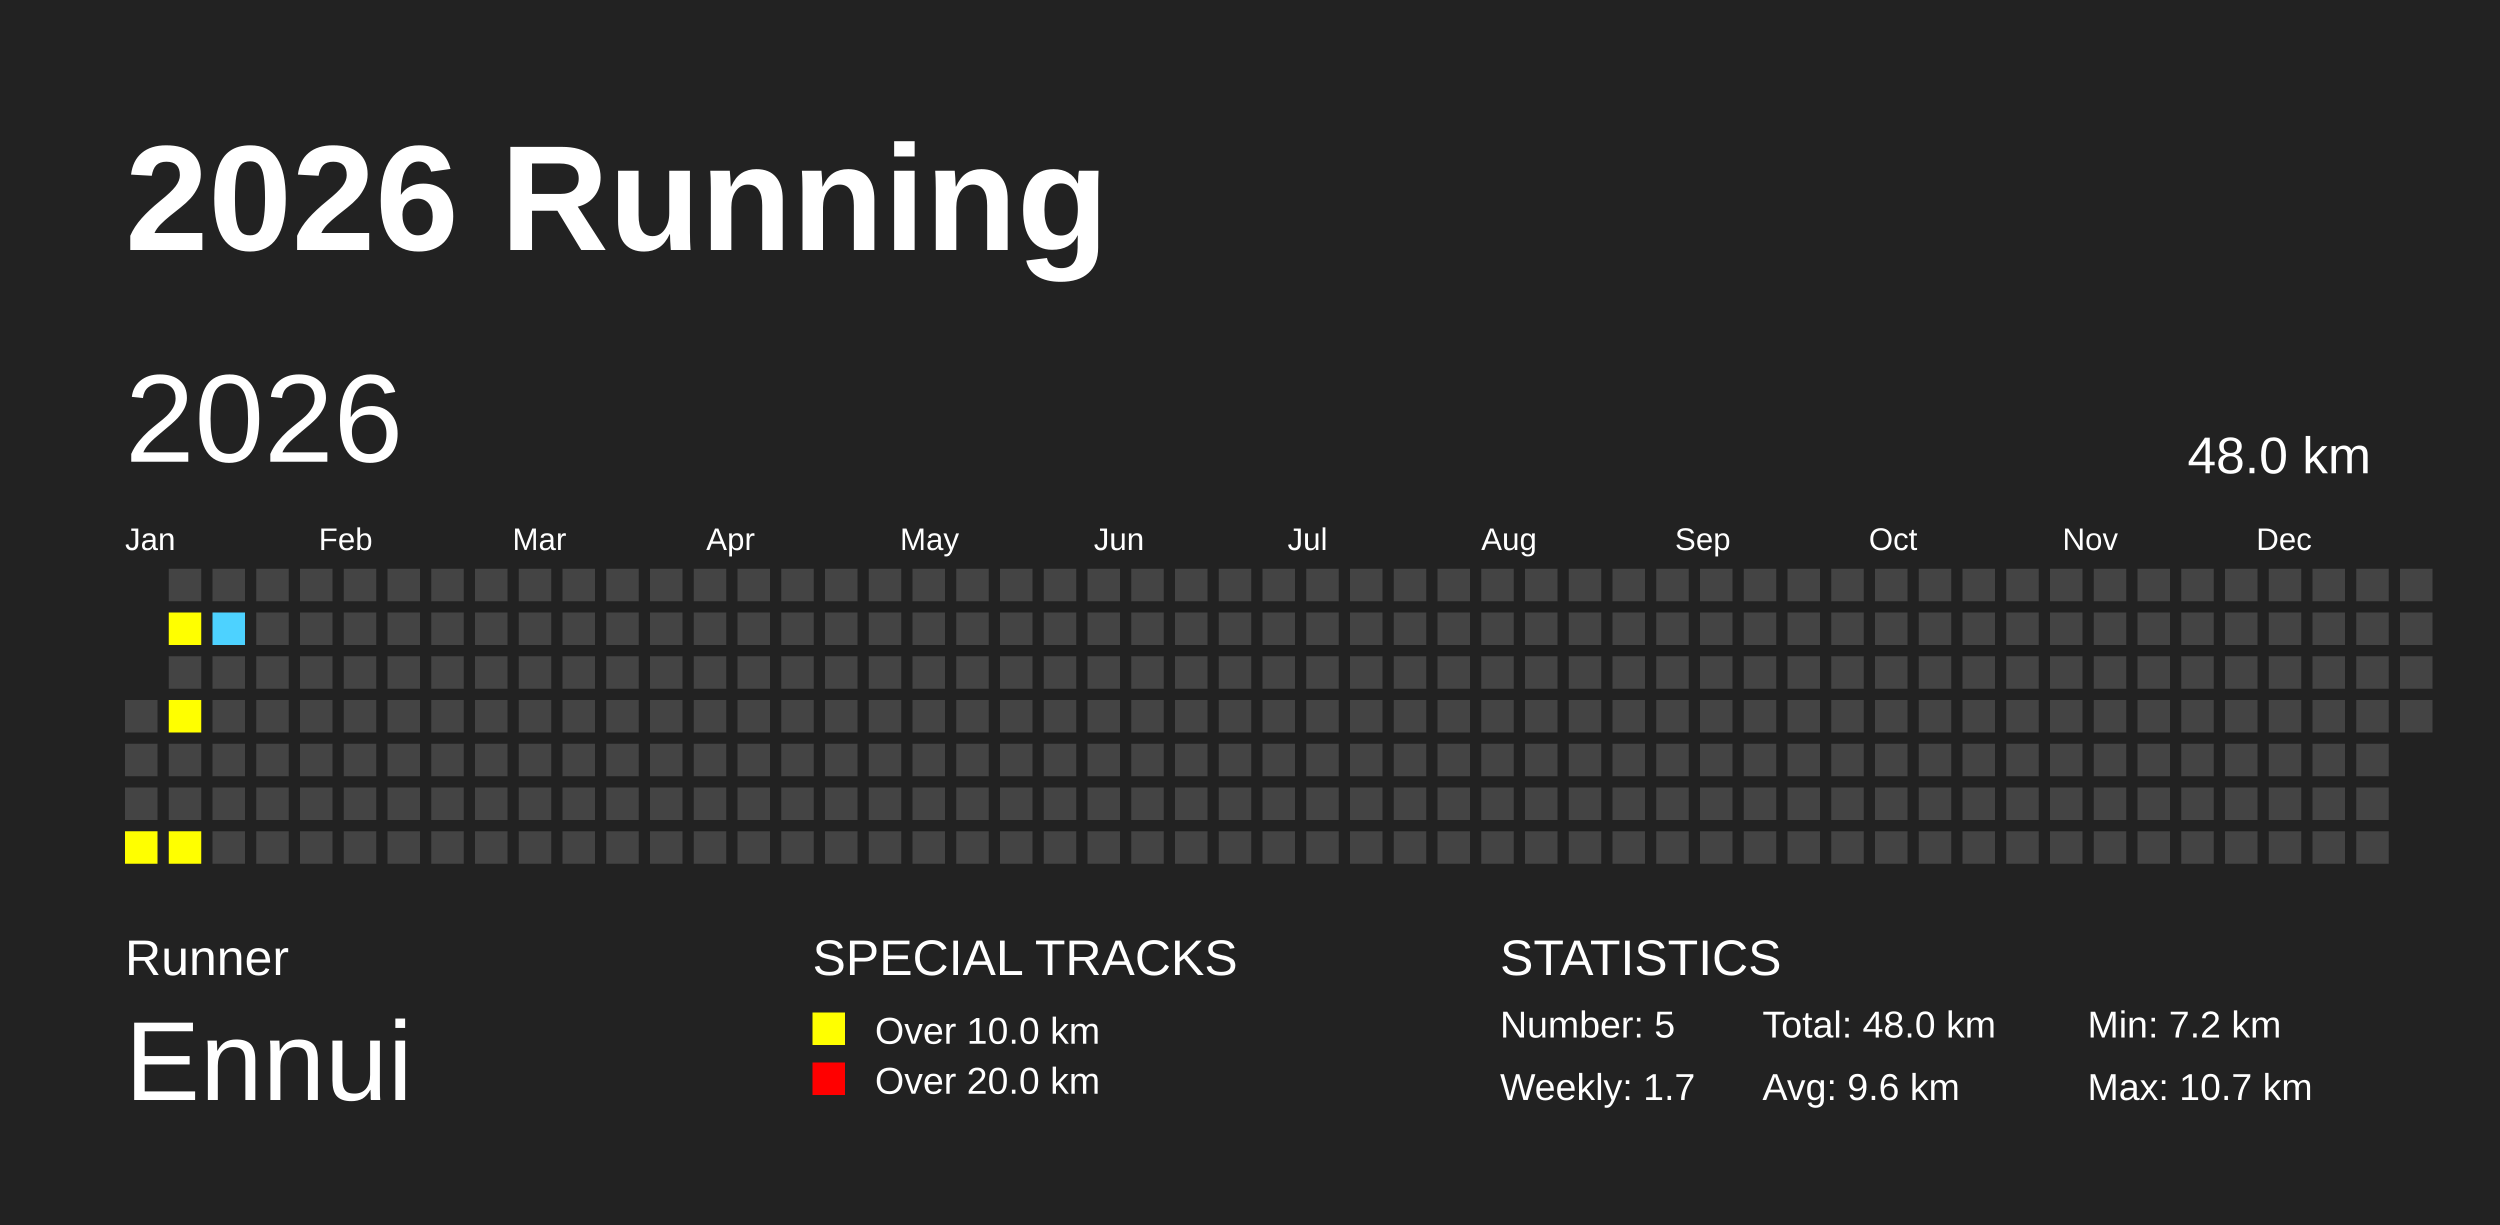
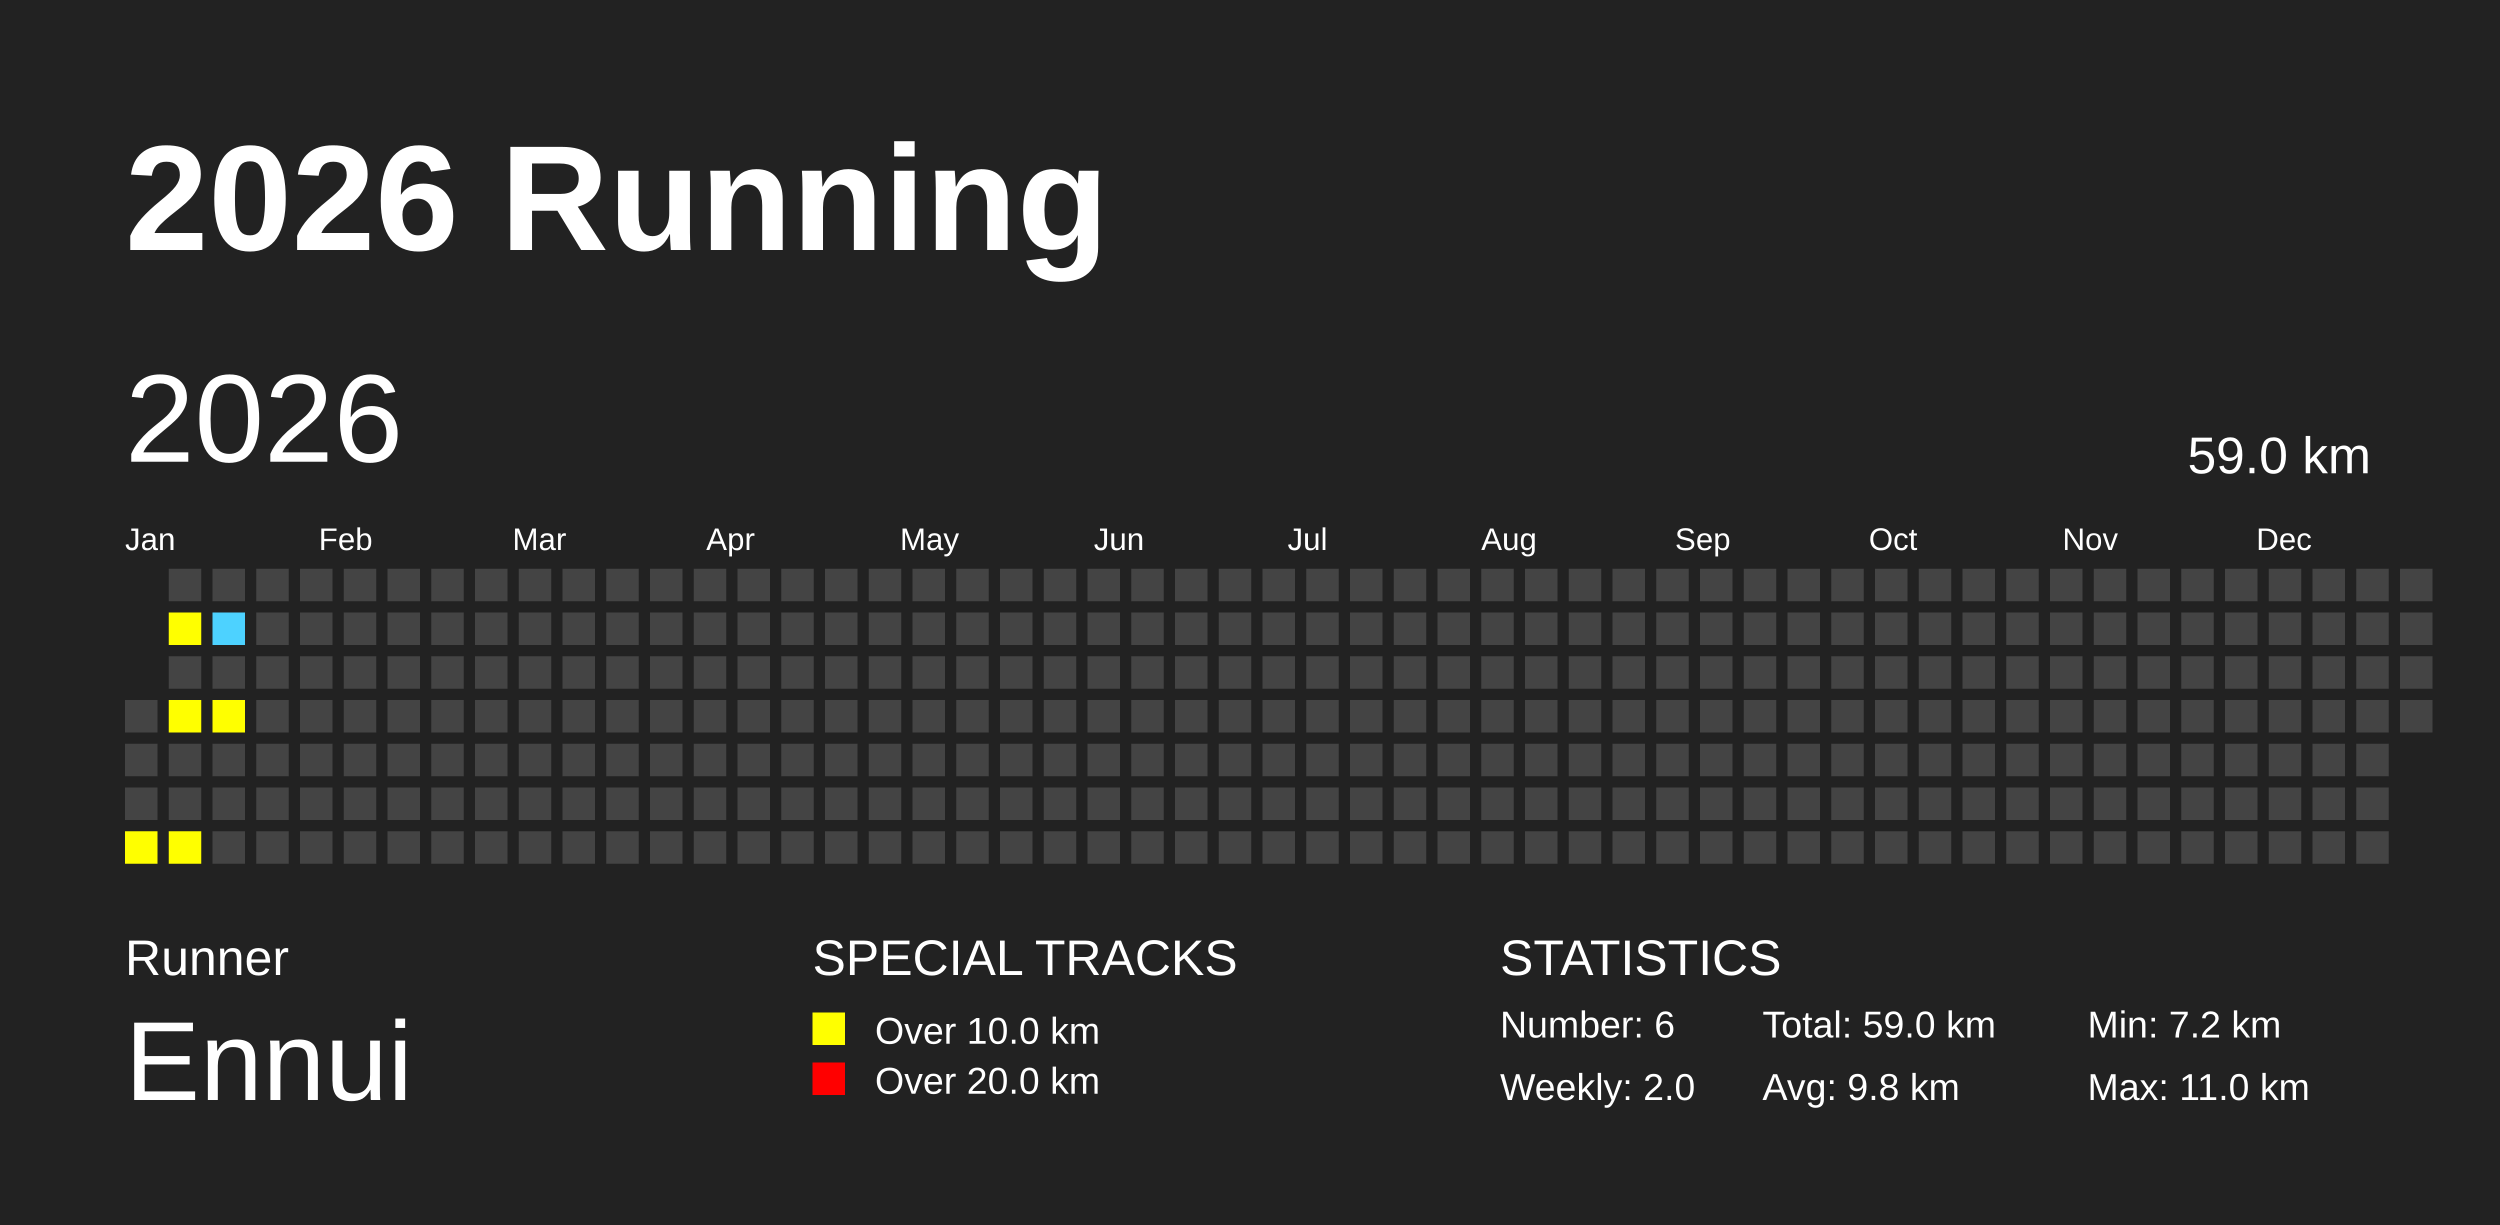
<svg xmlns="http://www.w3.org/2000/svg" baseProfile="full" height="98mm" version="1.1" viewBox="0,0,200,98" width="200mm">
  <defs />
  <rect fill="#222222" height="98" width="200" x="0" y="0" />
  <text fill="#FFFFFF" style="font-size:12px; font-family:Arial; font-weight:bold;" x="10" y="20">2026 Running</text>
  <text fill="#FFFFFF" style="font-size:4px; font-family:Arial" x="10" y="78">Runner</text>
  <text fill="#FFFFFF" style="font-size:9px; font-family:Arial" x="10" y="88">Ennui</text>
  <text fill="#FFFFFF" style="font-size:4px; font-family:Arial" x="65" y="78">SPECIAL TRACKS</text>
  <rect fill="yellow" height="2.6" width="2.6" x="65" y="81" />
  <text fill="#FFFFFF" style="font-size:3px; font-family:Arial" x="70" y="83.5">Over 10.0 km</text>
  <rect fill="red" height="2.6" width="2.6" x="65" y="85" />
  <text fill="#FFFFFF" style="font-size:3px; font-family:Arial" x="70" y="87.5">Over 20.0 km</text>
  <text fill="#FFFFFF" style="font-size:4px; font-family:Arial" x="120" y="78">STATISTICS</text>
-   <text fill="#FFFFFF" style="font-size:3px; font-family:Arial" x="120" y="83">Number: 5</text>
-   <text fill="#FFFFFF" style="font-size:3px; font-family:Arial" x="120" y="88">Weekly: 1.7</text>
-   <text fill="#FFFFFF" style="font-size:3px; font-family:Arial" x="141" y="83">Total: 48.0 km</text>
-   <text fill="#FFFFFF" style="font-size:3px; font-family:Arial" x="141" y="88">Avg: 9.6 km</text>
+   <text fill="#FFFFFF" style="font-size:3px; font-family:Arial" x="120" y="83">Number: 6</text>
+   <text fill="#FFFFFF" style="font-size:3px; font-family:Arial" x="120" y="88">Weekly: 2.0</text>
+   <text fill="#FFFFFF" style="font-size:3px; font-family:Arial" x="141" y="83">Total: 59.0 km</text>
+   <text fill="#FFFFFF" style="font-size:3px; font-family:Arial" x="141" y="88">Avg: 9.8 km</text>
  <text fill="#FFFFFF" style="font-size:3px; font-family:Arial" x="167" y="83">Min: 7.2 km</text>
-   <text fill="#FFFFFF" style="font-size:3px; font-family:Arial" x="167" y="88">Max: 10.7 km</text>
+   <text fill="#FFFFFF" style="font-size:3px; font-family:Arial" x="167" y="88">Max: 11.0 km</text>
  <text dominant-baseline="hanging" fill="#FFFFFF" style="font-size:10.0px; font-family:Arial;" x="10" y="30">2026</text>
-   <text dominant-baseline="hanging" fill="#FFFFFF" style="font-size:4.125px; font-family:Arial;" x="175" y="35">48.0 km</text>
+   <text dominant-baseline="hanging" fill="#FFFFFF" style="font-size:4.125px; font-family:Arial;" x="175" y="35">59.0 km</text>
  <text fill="#FFFFFF" style="font-size:2.5px; font-family:Arial" x="10.0" y="44">Jan</text>
  <text fill="#FFFFFF" style="font-size:2.5px; font-family:Arial" x="25.5" y="44">Feb</text>
  <text fill="#FFFFFF" style="font-size:2.5px; font-family:Arial" x="41.0" y="44">Mar</text>
  <text fill="#FFFFFF" style="font-size:2.5px; font-family:Arial" x="56.5" y="44">Apr</text>
  <text fill="#FFFFFF" style="font-size:2.5px; font-family:Arial" x="72.0" y="44">May</text>
  <text fill="#FFFFFF" style="font-size:2.5px; font-family:Arial" x="87.5" y="44">Jun</text>
  <text fill="#FFFFFF" style="font-size:2.5px; font-family:Arial" x="103.0" y="44">Jul</text>
  <text fill="#FFFFFF" style="font-size:2.5px; font-family:Arial" x="118.5" y="44">Aug</text>
  <text fill="#FFFFFF" style="font-size:2.5px; font-family:Arial" x="134.0" y="44">Sep</text>
  <text fill="#FFFFFF" style="font-size:2.5px; font-family:Arial" x="149.5" y="44">Oct</text>
  <text fill="#FFFFFF" style="font-size:2.5px; font-family:Arial" x="165.0" y="44">Nov</text>
  <text fill="#FFFFFF" style="font-size:2.5px; font-family:Arial" x="180.5" y="44">Dec</text>
  <rect fill="#444444" height="2.6" width="2.6" x="10.0" y="56.0" />
  <rect fill="#444444" height="2.6" width="2.6" x="10.0" y="59.5" />
  <rect fill="#444444" height="2.6" width="2.6" x="10.0" y="63.0" />
  <rect fill="yellow" height="2.6" width="2.6" x="10.0" y="66.5" />
  <rect fill="#444444" height="2.6" width="2.6" x="13.5" y="45.5" />
  <rect fill="yellow" height="2.6" width="2.6" x="13.5" y="49.0" />
  <rect fill="#444444" height="2.6" width="2.6" x="13.5" y="52.5" />
  <rect fill="yellow" height="2.6" width="2.6" x="13.5" y="56.0" />
  <rect fill="#444444" height="2.6" width="2.6" x="13.5" y="59.5" />
  <rect fill="#444444" height="2.6" width="2.6" x="13.5" y="63.0" />
  <rect fill="yellow" height="2.6" width="2.6" x="13.5" y="66.5" />
  <rect fill="#444444" height="2.6" width="2.6" x="17.0" y="45.5" />
  <rect fill="#4DD2FF" height="2.6" width="2.6" x="17.0" y="49.0" />
  <rect fill="#444444" height="2.6" width="2.6" x="17.0" y="52.5" />
-   <rect fill="#444444" height="2.6" width="2.6" x="17.0" y="56.0" />
+   <rect fill="yellow" height="2.6" width="2.6" x="17.0" y="56.0" />
  <rect fill="#444444" height="2.6" width="2.6" x="17.0" y="59.5" />
  <rect fill="#444444" height="2.6" width="2.6" x="17.0" y="63.0" />
  <rect fill="#444444" height="2.6" width="2.6" x="17.0" y="66.5" />
  <rect fill="#444444" height="2.6" width="2.6" x="20.5" y="45.5" />
  <rect fill="#444444" height="2.6" width="2.6" x="20.5" y="49.0" />
  <rect fill="#444444" height="2.6" width="2.6" x="20.5" y="52.5" />
  <rect fill="#444444" height="2.6" width="2.6" x="20.5" y="56.0" />
  <rect fill="#444444" height="2.6" width="2.6" x="20.5" y="59.5" />
  <rect fill="#444444" height="2.6" width="2.6" x="20.5" y="63.0" />
  <rect fill="#444444" height="2.6" width="2.6" x="20.5" y="66.5" />
  <rect fill="#444444" height="2.6" width="2.6" x="24.0" y="45.5" />
  <rect fill="#444444" height="2.6" width="2.6" x="24.0" y="49.0" />
  <rect fill="#444444" height="2.6" width="2.6" x="24.0" y="52.5" />
  <rect fill="#444444" height="2.6" width="2.6" x="24.0" y="56.0" />
  <rect fill="#444444" height="2.6" width="2.6" x="24.0" y="59.5" />
  <rect fill="#444444" height="2.6" width="2.6" x="24.0" y="63.0" />
  <rect fill="#444444" height="2.6" width="2.6" x="24.0" y="66.5" />
  <rect fill="#444444" height="2.6" width="2.6" x="27.5" y="45.5" />
  <rect fill="#444444" height="2.6" width="2.6" x="27.5" y="49.0" />
  <rect fill="#444444" height="2.6" width="2.6" x="27.5" y="52.5" />
  <rect fill="#444444" height="2.6" width="2.6" x="27.5" y="56.0" />
  <rect fill="#444444" height="2.6" width="2.6" x="27.5" y="59.5" />
  <rect fill="#444444" height="2.6" width="2.6" x="27.5" y="63.0" />
  <rect fill="#444444" height="2.6" width="2.6" x="27.5" y="66.5" />
  <rect fill="#444444" height="2.6" width="2.6" x="31.0" y="45.5" />
  <rect fill="#444444" height="2.6" width="2.6" x="31.0" y="49.0" />
  <rect fill="#444444" height="2.6" width="2.6" x="31.0" y="52.5" />
  <rect fill="#444444" height="2.6" width="2.6" x="31.0" y="56.0" />
  <rect fill="#444444" height="2.6" width="2.6" x="31.0" y="59.5" />
  <rect fill="#444444" height="2.6" width="2.6" x="31.0" y="63.0" />
  <rect fill="#444444" height="2.6" width="2.6" x="31.0" y="66.5" />
  <rect fill="#444444" height="2.6" width="2.6" x="34.5" y="45.5" />
  <rect fill="#444444" height="2.6" width="2.6" x="34.5" y="49.0" />
  <rect fill="#444444" height="2.6" width="2.6" x="34.5" y="52.5" />
  <rect fill="#444444" height="2.6" width="2.6" x="34.5" y="56.0" />
  <rect fill="#444444" height="2.6" width="2.6" x="34.5" y="59.5" />
  <rect fill="#444444" height="2.6" width="2.6" x="34.5" y="63.0" />
  <rect fill="#444444" height="2.6" width="2.6" x="34.5" y="66.5" />
  <rect fill="#444444" height="2.6" width="2.6" x="38.0" y="45.5" />
  <rect fill="#444444" height="2.6" width="2.6" x="38.0" y="49.0" />
  <rect fill="#444444" height="2.6" width="2.6" x="38.0" y="52.5" />
  <rect fill="#444444" height="2.6" width="2.6" x="38.0" y="56.0" />
  <rect fill="#444444" height="2.6" width="2.6" x="38.0" y="59.5" />
  <rect fill="#444444" height="2.6" width="2.6" x="38.0" y="63.0" />
  <rect fill="#444444" height="2.6" width="2.6" x="38.0" y="66.5" />
  <rect fill="#444444" height="2.6" width="2.6" x="41.5" y="45.5" />
  <rect fill="#444444" height="2.6" width="2.6" x="41.5" y="49.0" />
  <rect fill="#444444" height="2.6" width="2.6" x="41.5" y="52.5" />
  <rect fill="#444444" height="2.6" width="2.6" x="41.5" y="56.0" />
  <rect fill="#444444" height="2.6" width="2.6" x="41.5" y="59.5" />
  <rect fill="#444444" height="2.6" width="2.6" x="41.5" y="63.0" />
  <rect fill="#444444" height="2.6" width="2.6" x="41.5" y="66.5" />
  <rect fill="#444444" height="2.6" width="2.6" x="45.0" y="45.5" />
  <rect fill="#444444" height="2.6" width="2.6" x="45.0" y="49.0" />
  <rect fill="#444444" height="2.6" width="2.6" x="45.0" y="52.5" />
  <rect fill="#444444" height="2.6" width="2.6" x="45.0" y="56.0" />
  <rect fill="#444444" height="2.6" width="2.6" x="45.0" y="59.5" />
  <rect fill="#444444" height="2.6" width="2.6" x="45.0" y="63.0" />
  <rect fill="#444444" height="2.6" width="2.6" x="45.0" y="66.5" />
  <rect fill="#444444" height="2.6" width="2.6" x="48.5" y="45.5" />
  <rect fill="#444444" height="2.6" width="2.6" x="48.5" y="49.0" />
  <rect fill="#444444" height="2.6" width="2.6" x="48.5" y="52.5" />
  <rect fill="#444444" height="2.6" width="2.6" x="48.5" y="56.0" />
  <rect fill="#444444" height="2.6" width="2.6" x="48.5" y="59.5" />
  <rect fill="#444444" height="2.6" width="2.6" x="48.5" y="63.0" />
  <rect fill="#444444" height="2.6" width="2.6" x="48.5" y="66.5" />
  <rect fill="#444444" height="2.6" width="2.6" x="52.0" y="45.5" />
  <rect fill="#444444" height="2.6" width="2.6" x="52.0" y="49.0" />
  <rect fill="#444444" height="2.6" width="2.6" x="52.0" y="52.5" />
  <rect fill="#444444" height="2.6" width="2.6" x="52.0" y="56.0" />
  <rect fill="#444444" height="2.6" width="2.6" x="52.0" y="59.5" />
  <rect fill="#444444" height="2.6" width="2.6" x="52.0" y="63.0" />
  <rect fill="#444444" height="2.6" width="2.6" x="52.0" y="66.5" />
  <rect fill="#444444" height="2.6" width="2.6" x="55.5" y="45.5" />
  <rect fill="#444444" height="2.6" width="2.6" x="55.5" y="49.0" />
  <rect fill="#444444" height="2.6" width="2.6" x="55.5" y="52.5" />
  <rect fill="#444444" height="2.6" width="2.6" x="55.5" y="56.0" />
  <rect fill="#444444" height="2.6" width="2.6" x="55.5" y="59.5" />
  <rect fill="#444444" height="2.6" width="2.6" x="55.5" y="63.0" />
  <rect fill="#444444" height="2.6" width="2.6" x="55.5" y="66.5" />
  <rect fill="#444444" height="2.6" width="2.6" x="59.0" y="45.5" />
  <rect fill="#444444" height="2.6" width="2.6" x="59.0" y="49.0" />
  <rect fill="#444444" height="2.6" width="2.6" x="59.0" y="52.5" />
  <rect fill="#444444" height="2.6" width="2.6" x="59.0" y="56.0" />
  <rect fill="#444444" height="2.6" width="2.6" x="59.0" y="59.5" />
  <rect fill="#444444" height="2.6" width="2.6" x="59.0" y="63.0" />
  <rect fill="#444444" height="2.6" width="2.6" x="59.0" y="66.5" />
  <rect fill="#444444" height="2.6" width="2.6" x="62.5" y="45.5" />
  <rect fill="#444444" height="2.6" width="2.6" x="62.5" y="49.0" />
  <rect fill="#444444" height="2.6" width="2.6" x="62.5" y="52.5" />
  <rect fill="#444444" height="2.6" width="2.6" x="62.5" y="56.0" />
  <rect fill="#444444" height="2.6" width="2.6" x="62.5" y="59.5" />
  <rect fill="#444444" height="2.6" width="2.6" x="62.5" y="63.0" />
  <rect fill="#444444" height="2.6" width="2.6" x="62.5" y="66.5" />
  <rect fill="#444444" height="2.6" width="2.6" x="66.0" y="45.5" />
  <rect fill="#444444" height="2.6" width="2.6" x="66.0" y="49.0" />
  <rect fill="#444444" height="2.6" width="2.6" x="66.0" y="52.5" />
  <rect fill="#444444" height="2.6" width="2.6" x="66.0" y="56.0" />
  <rect fill="#444444" height="2.6" width="2.6" x="66.0" y="59.5" />
  <rect fill="#444444" height="2.6" width="2.6" x="66.0" y="63.0" />
  <rect fill="#444444" height="2.6" width="2.6" x="66.0" y="66.5" />
  <rect fill="#444444" height="2.6" width="2.6" x="69.5" y="45.5" />
  <rect fill="#444444" height="2.6" width="2.6" x="69.5" y="49.0" />
  <rect fill="#444444" height="2.6" width="2.6" x="69.5" y="52.5" />
  <rect fill="#444444" height="2.6" width="2.6" x="69.5" y="56.0" />
  <rect fill="#444444" height="2.6" width="2.6" x="69.5" y="59.5" />
  <rect fill="#444444" height="2.6" width="2.6" x="69.5" y="63.0" />
  <rect fill="#444444" height="2.6" width="2.6" x="69.5" y="66.5" />
  <rect fill="#444444" height="2.6" width="2.6" x="73.0" y="45.5" />
  <rect fill="#444444" height="2.6" width="2.6" x="73.0" y="49.0" />
  <rect fill="#444444" height="2.6" width="2.6" x="73.0" y="52.5" />
  <rect fill="#444444" height="2.6" width="2.6" x="73.0" y="56.0" />
  <rect fill="#444444" height="2.6" width="2.6" x="73.0" y="59.5" />
  <rect fill="#444444" height="2.6" width="2.6" x="73.0" y="63.0" />
  <rect fill="#444444" height="2.6" width="2.6" x="73.0" y="66.5" />
  <rect fill="#444444" height="2.6" width="2.6" x="76.5" y="45.5" />
  <rect fill="#444444" height="2.6" width="2.6" x="76.5" y="49.0" />
  <rect fill="#444444" height="2.6" width="2.6" x="76.5" y="52.5" />
  <rect fill="#444444" height="2.6" width="2.6" x="76.5" y="56.0" />
  <rect fill="#444444" height="2.6" width="2.6" x="76.5" y="59.5" />
  <rect fill="#444444" height="2.6" width="2.6" x="76.5" y="63.0" />
  <rect fill="#444444" height="2.6" width="2.6" x="76.5" y="66.5" />
  <rect fill="#444444" height="2.6" width="2.6" x="80.0" y="45.5" />
  <rect fill="#444444" height="2.6" width="2.6" x="80.0" y="49.0" />
  <rect fill="#444444" height="2.6" width="2.6" x="80.0" y="52.5" />
  <rect fill="#444444" height="2.6" width="2.6" x="80.0" y="56.0" />
  <rect fill="#444444" height="2.6" width="2.6" x="80.0" y="59.5" />
  <rect fill="#444444" height="2.6" width="2.6" x="80.0" y="63.0" />
  <rect fill="#444444" height="2.6" width="2.6" x="80.0" y="66.5" />
  <rect fill="#444444" height="2.6" width="2.6" x="83.5" y="45.5" />
  <rect fill="#444444" height="2.6" width="2.6" x="83.5" y="49.0" />
  <rect fill="#444444" height="2.6" width="2.6" x="83.5" y="52.5" />
  <rect fill="#444444" height="2.6" width="2.6" x="83.5" y="56.0" />
  <rect fill="#444444" height="2.6" width="2.6" x="83.5" y="59.5" />
  <rect fill="#444444" height="2.6" width="2.6" x="83.5" y="63.0" />
  <rect fill="#444444" height="2.6" width="2.6" x="83.5" y="66.5" />
  <rect fill="#444444" height="2.6" width="2.6" x="87.0" y="45.5" />
  <rect fill="#444444" height="2.6" width="2.6" x="87.0" y="49.0" />
  <rect fill="#444444" height="2.6" width="2.6" x="87.0" y="52.5" />
  <rect fill="#444444" height="2.6" width="2.6" x="87.0" y="56.0" />
  <rect fill="#444444" height="2.6" width="2.6" x="87.0" y="59.5" />
  <rect fill="#444444" height="2.6" width="2.6" x="87.0" y="63.0" />
  <rect fill="#444444" height="2.6" width="2.6" x="87.0" y="66.5" />
  <rect fill="#444444" height="2.6" width="2.6" x="90.5" y="45.5" />
  <rect fill="#444444" height="2.6" width="2.6" x="90.5" y="49.0" />
  <rect fill="#444444" height="2.6" width="2.6" x="90.5" y="52.5" />
  <rect fill="#444444" height="2.6" width="2.6" x="90.5" y="56.0" />
  <rect fill="#444444" height="2.6" width="2.6" x="90.5" y="59.5" />
  <rect fill="#444444" height="2.6" width="2.6" x="90.5" y="63.0" />
  <rect fill="#444444" height="2.6" width="2.6" x="90.5" y="66.5" />
  <rect fill="#444444" height="2.6" width="2.6" x="94.0" y="45.5" />
  <rect fill="#444444" height="2.6" width="2.6" x="94.0" y="49.0" />
  <rect fill="#444444" height="2.6" width="2.6" x="94.0" y="52.5" />
  <rect fill="#444444" height="2.6" width="2.6" x="94.0" y="56.0" />
  <rect fill="#444444" height="2.6" width="2.6" x="94.0" y="59.5" />
  <rect fill="#444444" height="2.6" width="2.6" x="94.0" y="63.0" />
  <rect fill="#444444" height="2.6" width="2.6" x="94.0" y="66.5" />
  <rect fill="#444444" height="2.6" width="2.6" x="97.5" y="45.5" />
  <rect fill="#444444" height="2.6" width="2.6" x="97.5" y="49.0" />
  <rect fill="#444444" height="2.6" width="2.6" x="97.5" y="52.5" />
  <rect fill="#444444" height="2.6" width="2.6" x="97.5" y="56.0" />
  <rect fill="#444444" height="2.6" width="2.6" x="97.5" y="59.5" />
  <rect fill="#444444" height="2.6" width="2.6" x="97.5" y="63.0" />
  <rect fill="#444444" height="2.6" width="2.6" x="97.5" y="66.5" />
  <rect fill="#444444" height="2.6" width="2.6" x="101.0" y="45.5" />
  <rect fill="#444444" height="2.6" width="2.6" x="101.0" y="49.0" />
  <rect fill="#444444" height="2.6" width="2.6" x="101.0" y="52.5" />
  <rect fill="#444444" height="2.6" width="2.6" x="101.0" y="56.0" />
  <rect fill="#444444" height="2.6" width="2.6" x="101.0" y="59.5" />
  <rect fill="#444444" height="2.6" width="2.6" x="101.0" y="63.0" />
  <rect fill="#444444" height="2.6" width="2.6" x="101.0" y="66.5" />
  <rect fill="#444444" height="2.6" width="2.6" x="104.5" y="45.5" />
  <rect fill="#444444" height="2.6" width="2.6" x="104.5" y="49.0" />
  <rect fill="#444444" height="2.6" width="2.6" x="104.5" y="52.5" />
  <rect fill="#444444" height="2.6" width="2.6" x="104.5" y="56.0" />
  <rect fill="#444444" height="2.6" width="2.6" x="104.5" y="59.5" />
  <rect fill="#444444" height="2.6" width="2.6" x="104.5" y="63.0" />
  <rect fill="#444444" height="2.6" width="2.6" x="104.5" y="66.5" />
  <rect fill="#444444" height="2.6" width="2.6" x="108.0" y="45.5" />
  <rect fill="#444444" height="2.6" width="2.6" x="108.0" y="49.0" />
  <rect fill="#444444" height="2.6" width="2.6" x="108.0" y="52.5" />
  <rect fill="#444444" height="2.6" width="2.6" x="108.0" y="56.0" />
  <rect fill="#444444" height="2.6" width="2.6" x="108.0" y="59.5" />
  <rect fill="#444444" height="2.6" width="2.6" x="108.0" y="63.0" />
  <rect fill="#444444" height="2.6" width="2.6" x="108.0" y="66.5" />
  <rect fill="#444444" height="2.6" width="2.6" x="111.5" y="45.5" />
  <rect fill="#444444" height="2.6" width="2.6" x="111.5" y="49.0" />
  <rect fill="#444444" height="2.6" width="2.6" x="111.5" y="52.5" />
  <rect fill="#444444" height="2.6" width="2.6" x="111.5" y="56.0" />
  <rect fill="#444444" height="2.6" width="2.6" x="111.5" y="59.5" />
  <rect fill="#444444" height="2.6" width="2.6" x="111.5" y="63.0" />
  <rect fill="#444444" height="2.6" width="2.6" x="111.5" y="66.5" />
  <rect fill="#444444" height="2.6" width="2.6" x="115.0" y="45.5" />
  <rect fill="#444444" height="2.6" width="2.6" x="115.0" y="49.0" />
  <rect fill="#444444" height="2.6" width="2.6" x="115.0" y="52.5" />
  <rect fill="#444444" height="2.6" width="2.6" x="115.0" y="56.0" />
  <rect fill="#444444" height="2.6" width="2.6" x="115.0" y="59.5" />
  <rect fill="#444444" height="2.6" width="2.6" x="115.0" y="63.0" />
  <rect fill="#444444" height="2.6" width="2.6" x="115.0" y="66.5" />
  <rect fill="#444444" height="2.6" width="2.6" x="118.5" y="45.5" />
  <rect fill="#444444" height="2.6" width="2.6" x="118.5" y="49.0" />
  <rect fill="#444444" height="2.6" width="2.6" x="118.5" y="52.5" />
  <rect fill="#444444" height="2.6" width="2.6" x="118.5" y="56.0" />
  <rect fill="#444444" height="2.6" width="2.6" x="118.5" y="59.5" />
  <rect fill="#444444" height="2.6" width="2.6" x="118.5" y="63.0" />
  <rect fill="#444444" height="2.6" width="2.6" x="118.5" y="66.5" />
  <rect fill="#444444" height="2.6" width="2.6" x="122.0" y="45.5" />
  <rect fill="#444444" height="2.6" width="2.6" x="122.0" y="49.0" />
  <rect fill="#444444" height="2.6" width="2.6" x="122.0" y="52.5" />
  <rect fill="#444444" height="2.6" width="2.6" x="122.0" y="56.0" />
  <rect fill="#444444" height="2.6" width="2.6" x="122.0" y="59.5" />
  <rect fill="#444444" height="2.6" width="2.6" x="122.0" y="63.0" />
  <rect fill="#444444" height="2.6" width="2.6" x="122.0" y="66.5" />
  <rect fill="#444444" height="2.6" width="2.6" x="125.5" y="45.5" />
  <rect fill="#444444" height="2.6" width="2.6" x="125.5" y="49.0" />
  <rect fill="#444444" height="2.6" width="2.6" x="125.5" y="52.5" />
  <rect fill="#444444" height="2.6" width="2.6" x="125.5" y="56.0" />
  <rect fill="#444444" height="2.6" width="2.6" x="125.5" y="59.5" />
  <rect fill="#444444" height="2.6" width="2.6" x="125.5" y="63.0" />
  <rect fill="#444444" height="2.6" width="2.6" x="125.5" y="66.5" />
  <rect fill="#444444" height="2.6" width="2.6" x="129.0" y="45.5" />
  <rect fill="#444444" height="2.6" width="2.6" x="129.0" y="49.0" />
  <rect fill="#444444" height="2.6" width="2.6" x="129.0" y="52.5" />
  <rect fill="#444444" height="2.6" width="2.6" x="129.0" y="56.0" />
  <rect fill="#444444" height="2.6" width="2.6" x="129.0" y="59.5" />
  <rect fill="#444444" height="2.6" width="2.6" x="129.0" y="63.0" />
  <rect fill="#444444" height="2.6" width="2.6" x="129.0" y="66.5" />
  <rect fill="#444444" height="2.6" width="2.6" x="132.5" y="45.5" />
  <rect fill="#444444" height="2.6" width="2.6" x="132.5" y="49.0" />
  <rect fill="#444444" height="2.6" width="2.6" x="132.5" y="52.5" />
  <rect fill="#444444" height="2.6" width="2.6" x="132.5" y="56.0" />
  <rect fill="#444444" height="2.6" width="2.6" x="132.5" y="59.5" />
  <rect fill="#444444" height="2.6" width="2.6" x="132.5" y="63.0" />
  <rect fill="#444444" height="2.6" width="2.6" x="132.5" y="66.5" />
  <rect fill="#444444" height="2.6" width="2.6" x="136.0" y="45.5" />
  <rect fill="#444444" height="2.6" width="2.6" x="136.0" y="49.0" />
  <rect fill="#444444" height="2.6" width="2.6" x="136.0" y="52.5" />
  <rect fill="#444444" height="2.6" width="2.6" x="136.0" y="56.0" />
  <rect fill="#444444" height="2.6" width="2.6" x="136.0" y="59.5" />
  <rect fill="#444444" height="2.6" width="2.6" x="136.0" y="63.0" />
  <rect fill="#444444" height="2.6" width="2.6" x="136.0" y="66.5" />
  <rect fill="#444444" height="2.6" width="2.6" x="139.5" y="45.5" />
  <rect fill="#444444" height="2.6" width="2.6" x="139.5" y="49.0" />
  <rect fill="#444444" height="2.6" width="2.6" x="139.5" y="52.5" />
  <rect fill="#444444" height="2.6" width="2.6" x="139.5" y="56.0" />
  <rect fill="#444444" height="2.6" width="2.6" x="139.5" y="59.5" />
  <rect fill="#444444" height="2.6" width="2.6" x="139.5" y="63.0" />
  <rect fill="#444444" height="2.6" width="2.6" x="139.5" y="66.5" />
  <rect fill="#444444" height="2.6" width="2.6" x="143.0" y="45.5" />
  <rect fill="#444444" height="2.6" width="2.6" x="143.0" y="49.0" />
  <rect fill="#444444" height="2.6" width="2.6" x="143.0" y="52.5" />
  <rect fill="#444444" height="2.6" width="2.6" x="143.0" y="56.0" />
  <rect fill="#444444" height="2.6" width="2.6" x="143.0" y="59.5" />
  <rect fill="#444444" height="2.6" width="2.6" x="143.0" y="63.0" />
  <rect fill="#444444" height="2.6" width="2.6" x="143.0" y="66.5" />
  <rect fill="#444444" height="2.6" width="2.6" x="146.5" y="45.5" />
  <rect fill="#444444" height="2.6" width="2.6" x="146.5" y="49.0" />
  <rect fill="#444444" height="2.6" width="2.6" x="146.5" y="52.5" />
  <rect fill="#444444" height="2.6" width="2.6" x="146.5" y="56.0" />
  <rect fill="#444444" height="2.6" width="2.6" x="146.5" y="59.5" />
  <rect fill="#444444" height="2.6" width="2.6" x="146.5" y="63.0" />
  <rect fill="#444444" height="2.6" width="2.6" x="146.5" y="66.5" />
  <rect fill="#444444" height="2.6" width="2.6" x="150.0" y="45.5" />
  <rect fill="#444444" height="2.6" width="2.6" x="150.0" y="49.0" />
  <rect fill="#444444" height="2.6" width="2.6" x="150.0" y="52.5" />
  <rect fill="#444444" height="2.6" width="2.6" x="150.0" y="56.0" />
  <rect fill="#444444" height="2.6" width="2.6" x="150.0" y="59.5" />
  <rect fill="#444444" height="2.6" width="2.6" x="150.0" y="63.0" />
  <rect fill="#444444" height="2.6" width="2.6" x="150.0" y="66.5" />
  <rect fill="#444444" height="2.6" width="2.6" x="153.5" y="45.5" />
  <rect fill="#444444" height="2.6" width="2.6" x="153.5" y="49.0" />
  <rect fill="#444444" height="2.6" width="2.6" x="153.5" y="52.5" />
  <rect fill="#444444" height="2.6" width="2.6" x="153.5" y="56.0" />
  <rect fill="#444444" height="2.6" width="2.6" x="153.5" y="59.5" />
  <rect fill="#444444" height="2.6" width="2.6" x="153.5" y="63.0" />
  <rect fill="#444444" height="2.6" width="2.6" x="153.5" y="66.5" />
  <rect fill="#444444" height="2.6" width="2.6" x="157.0" y="45.5" />
  <rect fill="#444444" height="2.6" width="2.6" x="157.0" y="49.0" />
  <rect fill="#444444" height="2.6" width="2.6" x="157.0" y="52.5" />
  <rect fill="#444444" height="2.6" width="2.6" x="157.0" y="56.0" />
  <rect fill="#444444" height="2.6" width="2.6" x="157.0" y="59.5" />
  <rect fill="#444444" height="2.6" width="2.6" x="157.0" y="63.0" />
  <rect fill="#444444" height="2.6" width="2.6" x="157.0" y="66.5" />
  <rect fill="#444444" height="2.6" width="2.6" x="160.5" y="45.5" />
  <rect fill="#444444" height="2.6" width="2.6" x="160.5" y="49.0" />
  <rect fill="#444444" height="2.6" width="2.6" x="160.5" y="52.5" />
  <rect fill="#444444" height="2.6" width="2.6" x="160.5" y="56.0" />
  <rect fill="#444444" height="2.6" width="2.6" x="160.5" y="59.5" />
  <rect fill="#444444" height="2.6" width="2.6" x="160.5" y="63.0" />
  <rect fill="#444444" height="2.6" width="2.6" x="160.5" y="66.5" />
  <rect fill="#444444" height="2.6" width="2.6" x="164.0" y="45.5" />
  <rect fill="#444444" height="2.6" width="2.6" x="164.0" y="49.0" />
  <rect fill="#444444" height="2.6" width="2.6" x="164.0" y="52.5" />
  <rect fill="#444444" height="2.6" width="2.6" x="164.0" y="56.0" />
  <rect fill="#444444" height="2.6" width="2.6" x="164.0" y="59.5" />
  <rect fill="#444444" height="2.6" width="2.6" x="164.0" y="63.0" />
  <rect fill="#444444" height="2.6" width="2.6" x="164.0" y="66.5" />
  <rect fill="#444444" height="2.6" width="2.6" x="167.5" y="45.5" />
  <rect fill="#444444" height="2.6" width="2.6" x="167.5" y="49.0" />
  <rect fill="#444444" height="2.6" width="2.6" x="167.5" y="52.5" />
  <rect fill="#444444" height="2.6" width="2.6" x="167.5" y="56.0" />
  <rect fill="#444444" height="2.6" width="2.6" x="167.5" y="59.5" />
  <rect fill="#444444" height="2.6" width="2.6" x="167.5" y="63.0" />
  <rect fill="#444444" height="2.6" width="2.6" x="167.5" y="66.5" />
  <rect fill="#444444" height="2.6" width="2.6" x="171.0" y="45.5" />
  <rect fill="#444444" height="2.6" width="2.6" x="171.0" y="49.0" />
  <rect fill="#444444" height="2.6" width="2.6" x="171.0" y="52.5" />
  <rect fill="#444444" height="2.6" width="2.6" x="171.0" y="56.0" />
  <rect fill="#444444" height="2.6" width="2.6" x="171.0" y="59.5" />
  <rect fill="#444444" height="2.6" width="2.6" x="171.0" y="63.0" />
  <rect fill="#444444" height="2.6" width="2.6" x="171.0" y="66.5" />
  <rect fill="#444444" height="2.6" width="2.6" x="174.5" y="45.5" />
  <rect fill="#444444" height="2.6" width="2.6" x="174.5" y="49.0" />
  <rect fill="#444444" height="2.6" width="2.6" x="174.5" y="52.5" />
  <rect fill="#444444" height="2.6" width="2.6" x="174.5" y="56.0" />
  <rect fill="#444444" height="2.6" width="2.6" x="174.5" y="59.5" />
  <rect fill="#444444" height="2.6" width="2.6" x="174.5" y="63.0" />
  <rect fill="#444444" height="2.6" width="2.6" x="174.5" y="66.5" />
  <rect fill="#444444" height="2.6" width="2.6" x="178.0" y="45.5" />
  <rect fill="#444444" height="2.6" width="2.6" x="178.0" y="49.0" />
  <rect fill="#444444" height="2.6" width="2.6" x="178.0" y="52.5" />
  <rect fill="#444444" height="2.6" width="2.6" x="178.0" y="56.0" />
  <rect fill="#444444" height="2.6" width="2.6" x="178.0" y="59.5" />
  <rect fill="#444444" height="2.6" width="2.6" x="178.0" y="63.0" />
  <rect fill="#444444" height="2.6" width="2.6" x="178.0" y="66.5" />
  <rect fill="#444444" height="2.6" width="2.6" x="181.5" y="45.5" />
  <rect fill="#444444" height="2.6" width="2.6" x="181.5" y="49.0" />
  <rect fill="#444444" height="2.6" width="2.6" x="181.5" y="52.5" />
  <rect fill="#444444" height="2.6" width="2.6" x="181.5" y="56.0" />
  <rect fill="#444444" height="2.6" width="2.6" x="181.5" y="59.5" />
  <rect fill="#444444" height="2.6" width="2.6" x="181.5" y="63.0" />
  <rect fill="#444444" height="2.6" width="2.6" x="181.5" y="66.5" />
  <rect fill="#444444" height="2.6" width="2.6" x="185.0" y="45.5" />
  <rect fill="#444444" height="2.6" width="2.6" x="185.0" y="49.0" />
  <rect fill="#444444" height="2.6" width="2.6" x="185.0" y="52.5" />
  <rect fill="#444444" height="2.6" width="2.6" x="185.0" y="56.0" />
  <rect fill="#444444" height="2.6" width="2.6" x="185.0" y="59.5" />
  <rect fill="#444444" height="2.6" width="2.6" x="185.0" y="63.0" />
  <rect fill="#444444" height="2.6" width="2.6" x="185.0" y="66.5" />
  <rect fill="#444444" height="2.6" width="2.6" x="188.5" y="45.5" />
  <rect fill="#444444" height="2.6" width="2.6" x="188.5" y="49.0" />
  <rect fill="#444444" height="2.6" width="2.6" x="188.5" y="52.5" />
  <rect fill="#444444" height="2.6" width="2.6" x="188.5" y="56.0" />
  <rect fill="#444444" height="2.6" width="2.6" x="188.5" y="59.5" />
  <rect fill="#444444" height="2.6" width="2.6" x="188.5" y="63.0" />
  <rect fill="#444444" height="2.6" width="2.6" x="188.5" y="66.5" />
  <rect fill="#444444" height="2.6" width="2.6" x="192.0" y="45.5" />
  <rect fill="#444444" height="2.6" width="2.6" x="192.0" y="49.0" />
  <rect fill="#444444" height="2.6" width="2.6" x="192.0" y="52.5" />
  <rect fill="#444444" height="2.6" width="2.6" x="192.0" y="56.0" />
</svg>
